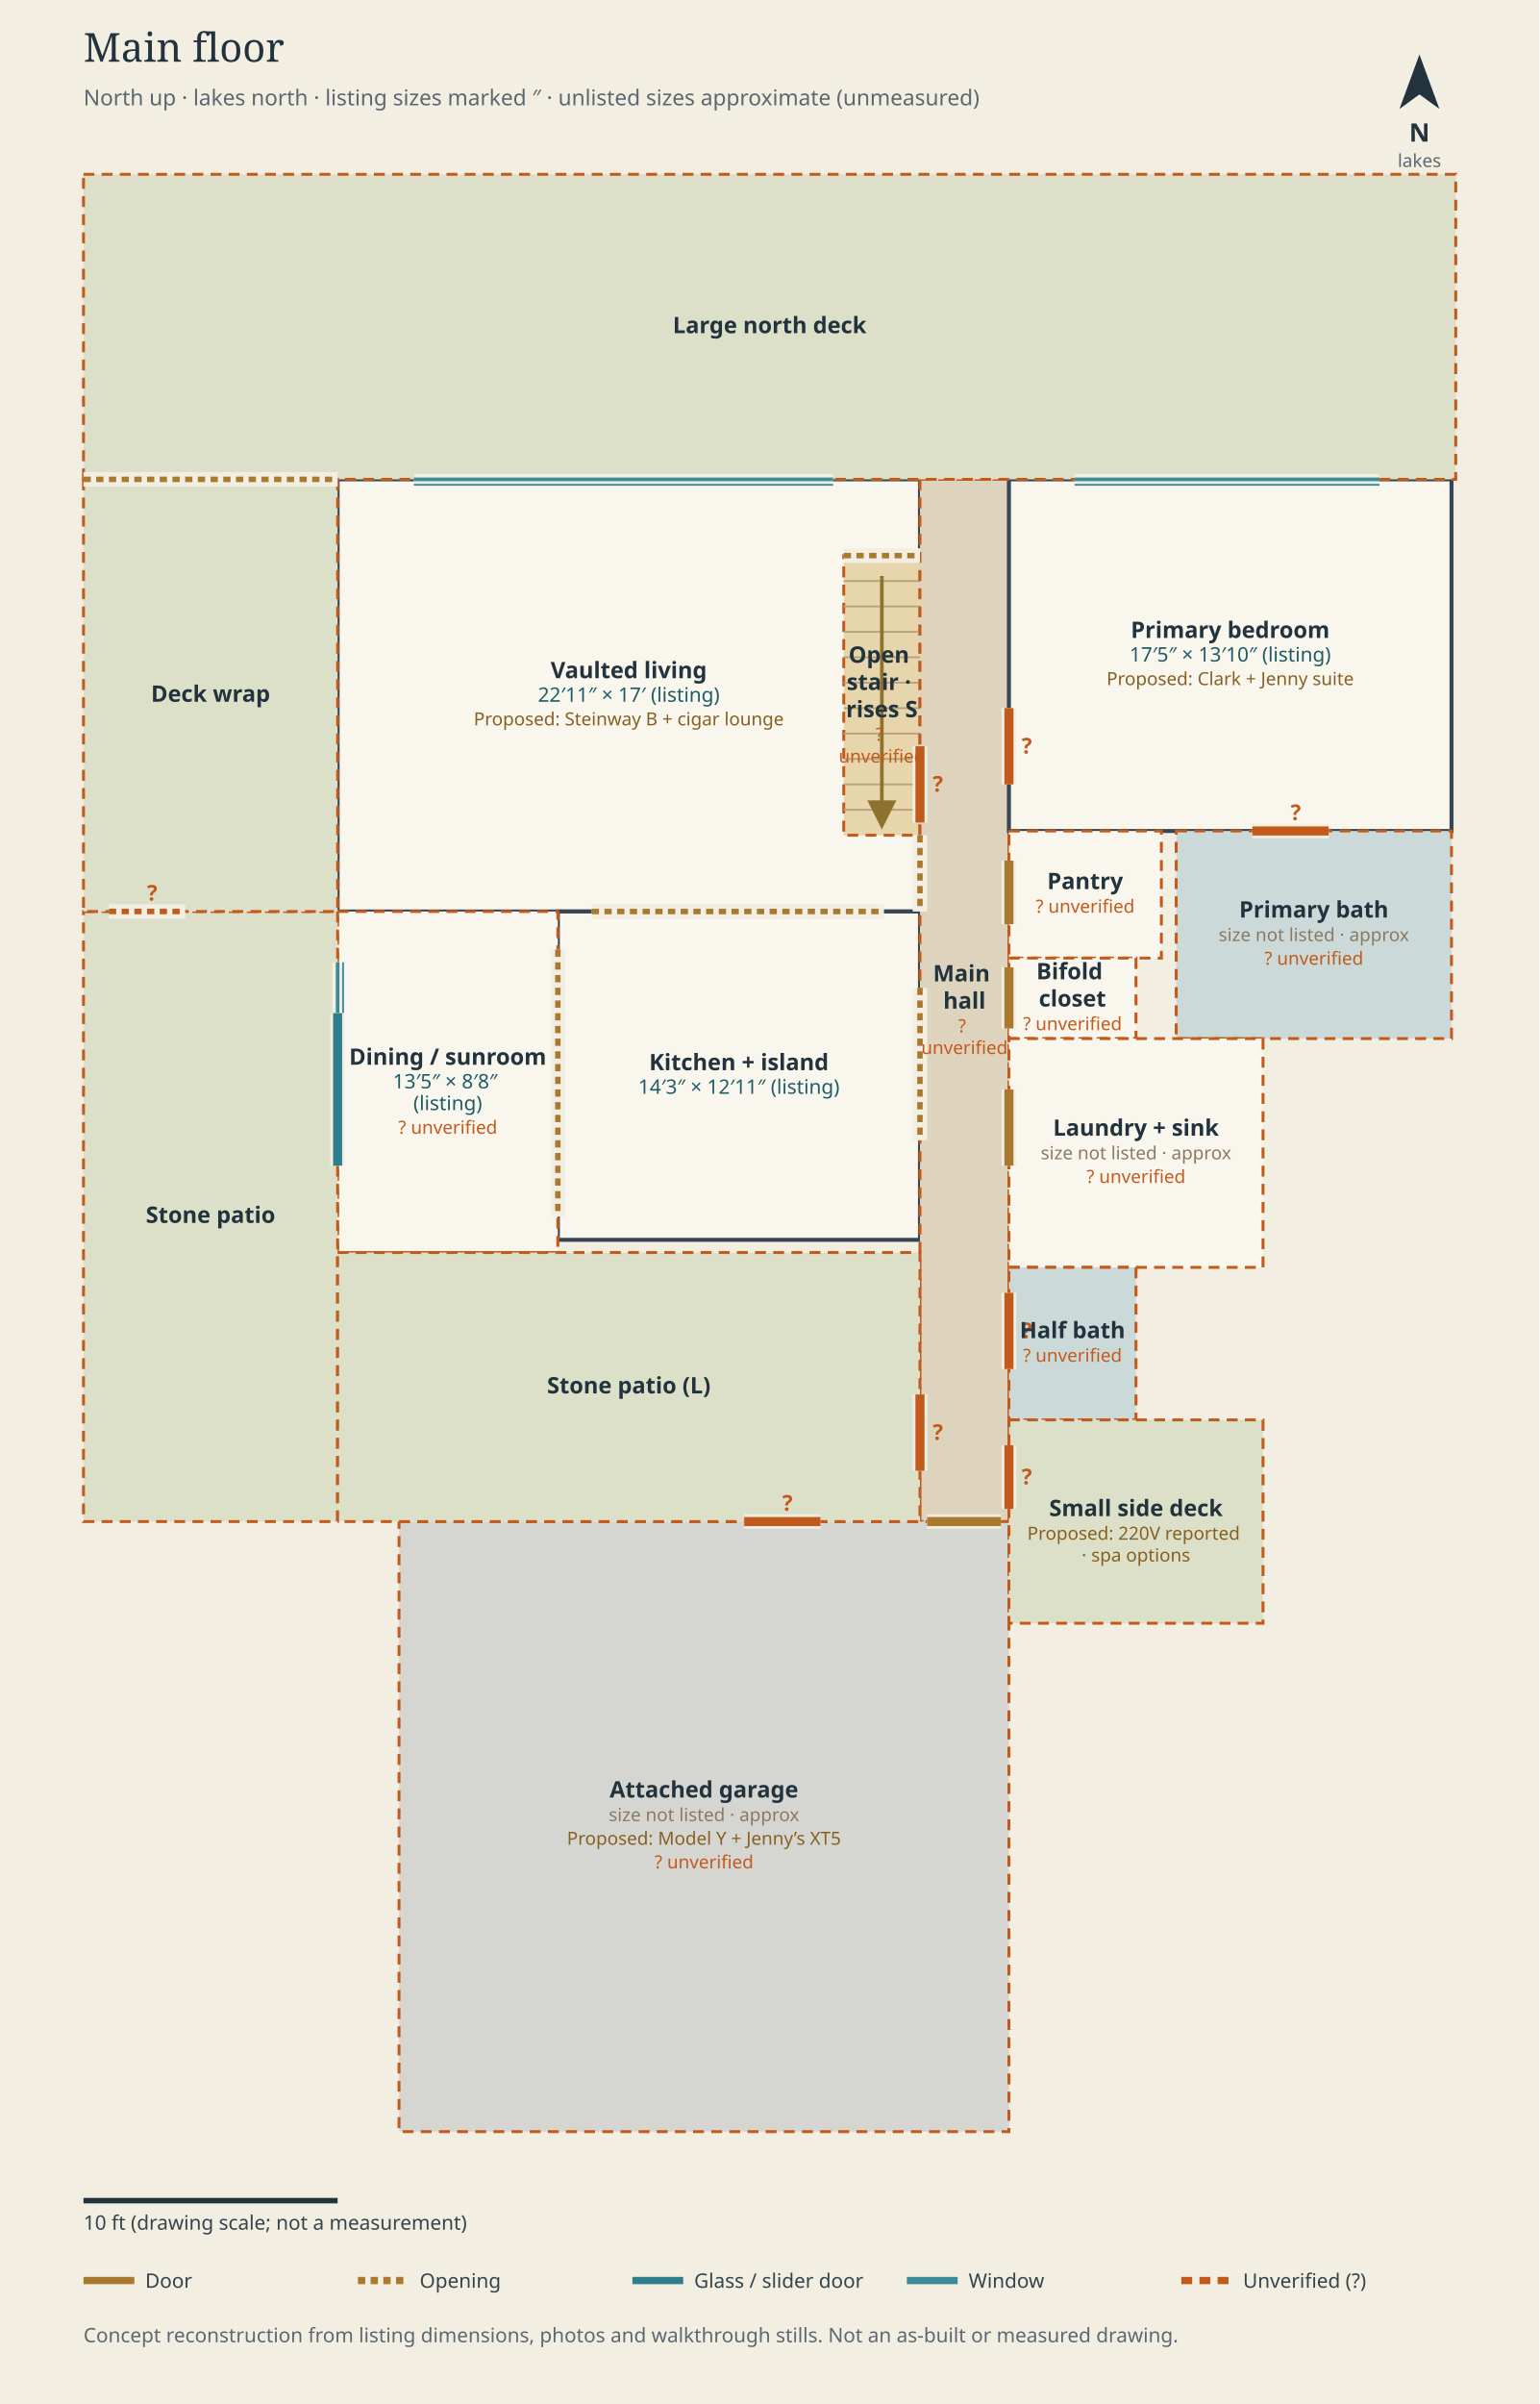
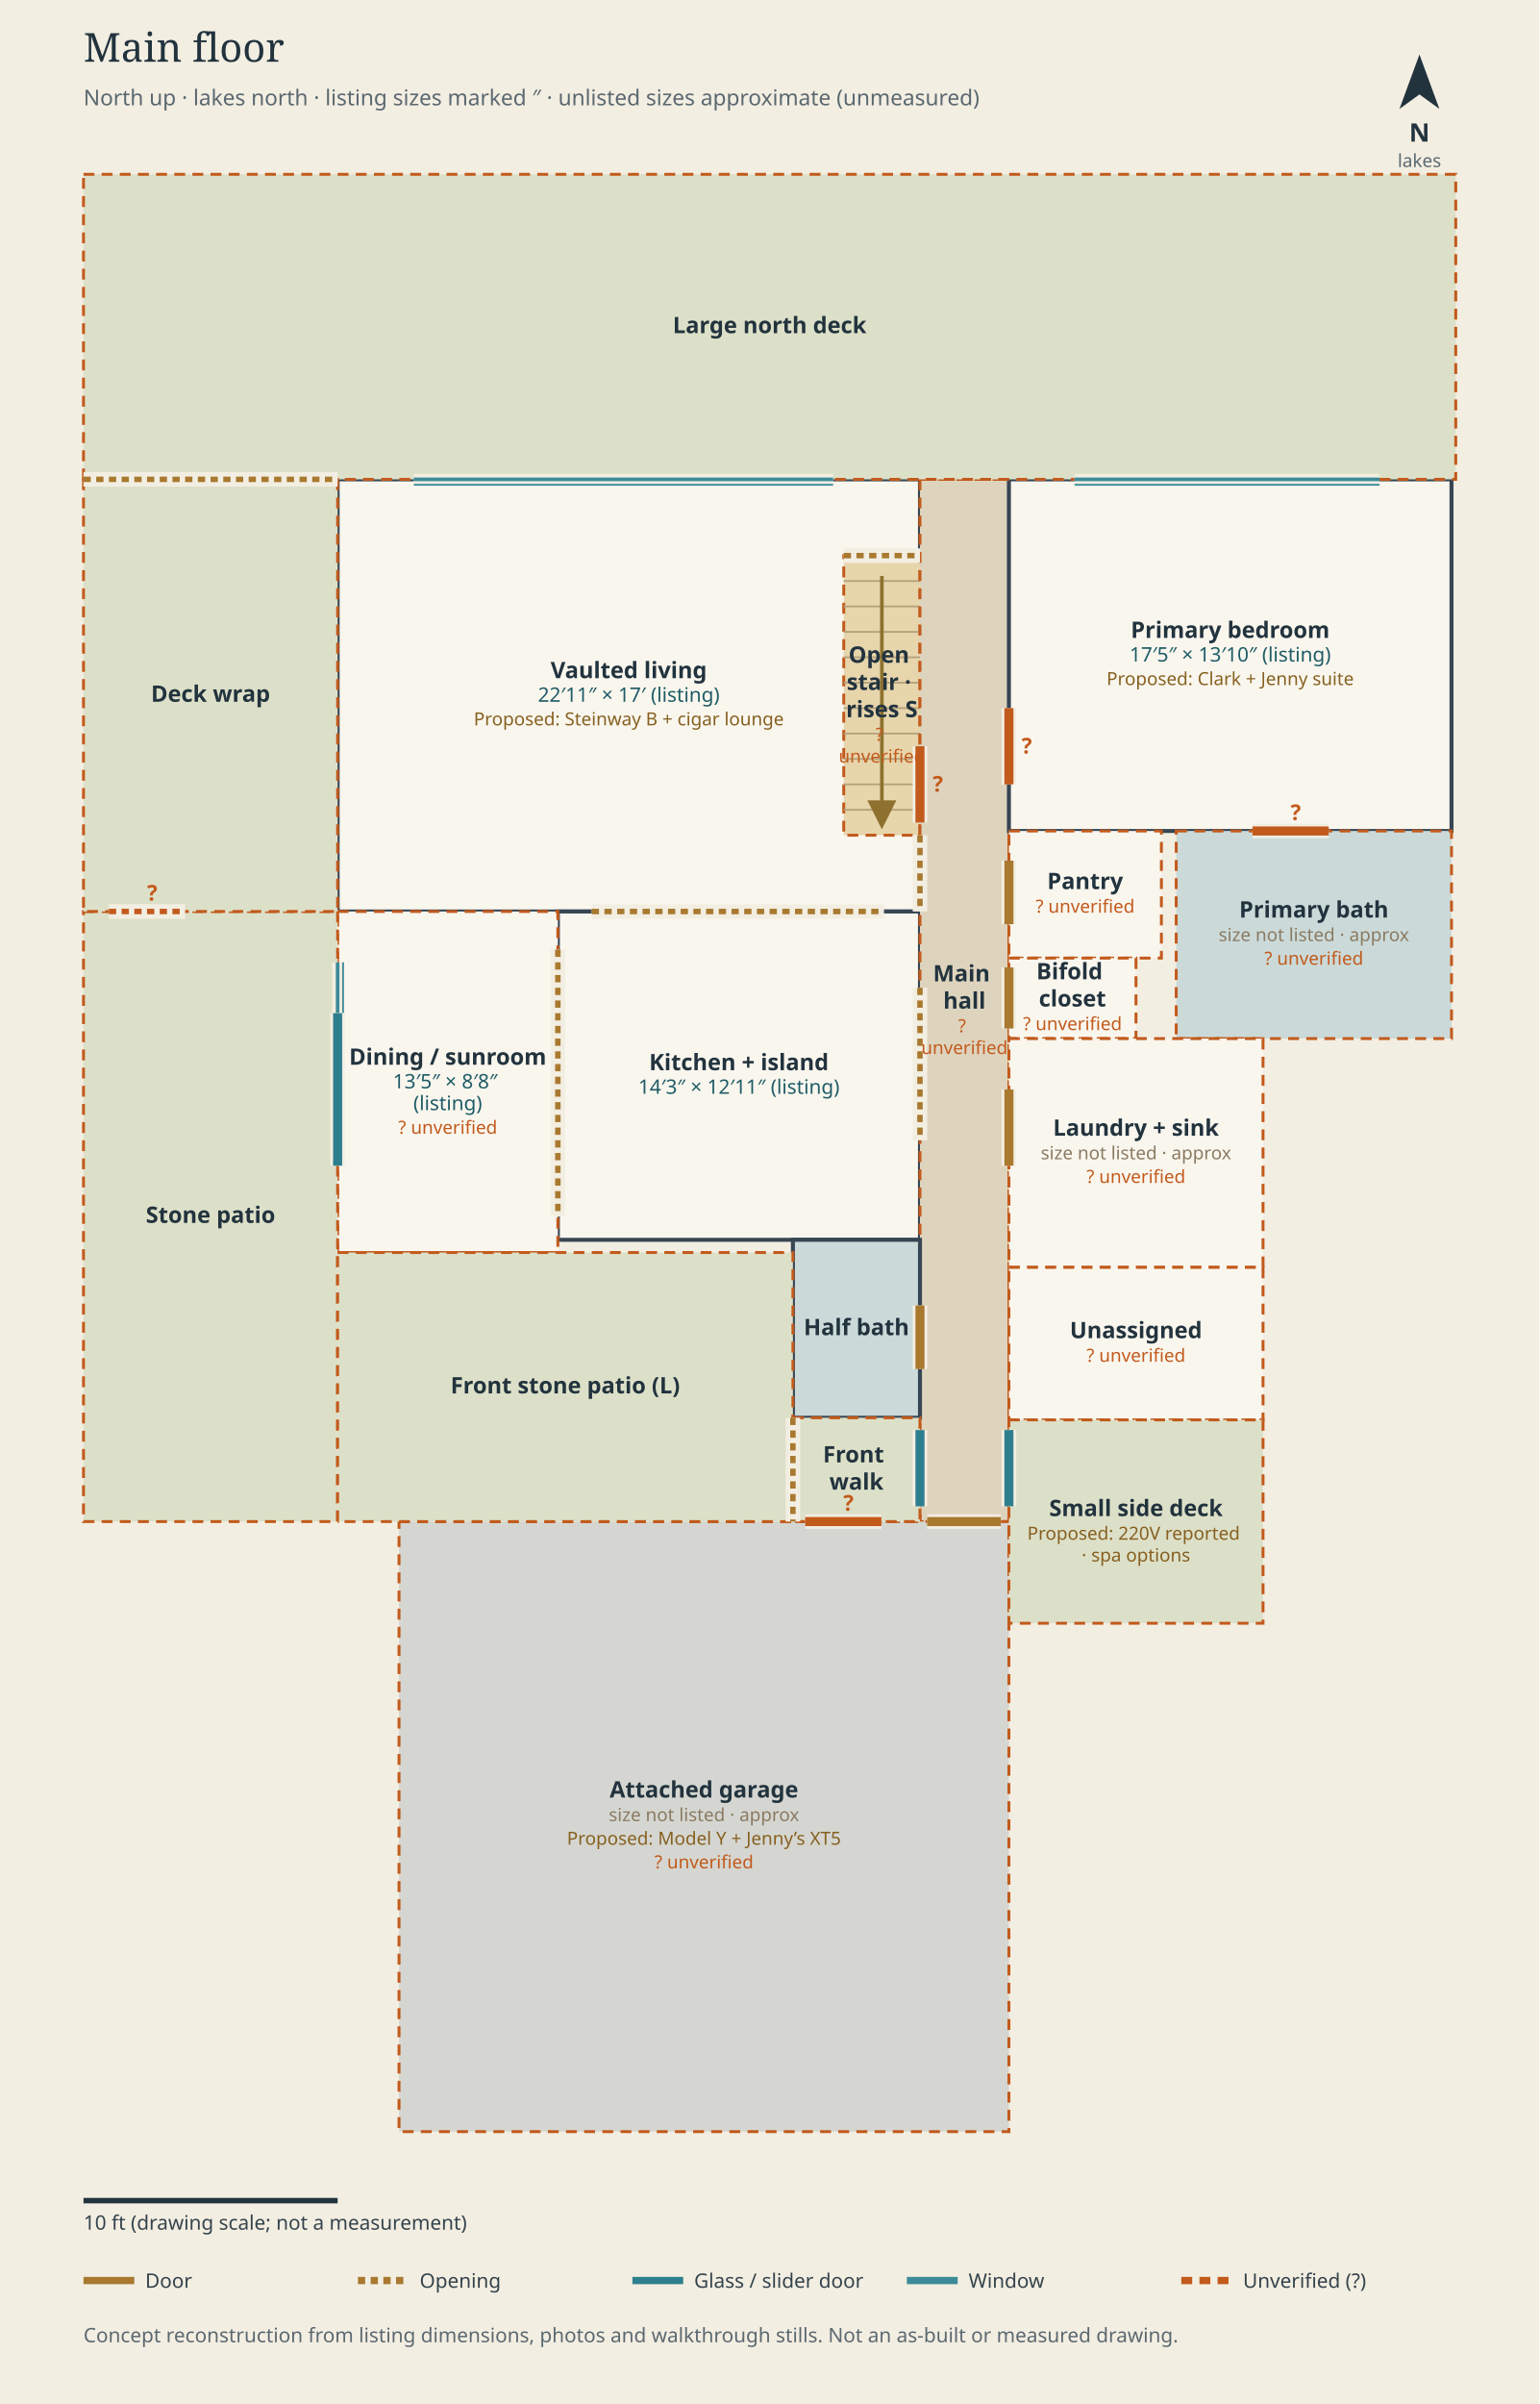
<svg xmlns="http://www.w3.org/2000/svg" role="img" aria-labelledby="title desc" viewBox="0 0 848 1324">
  <rect width="848" height="1324" fill="#f3eee2" />
  <text x="46" y="34" font-family="Georgia,serif" font-size="22" fill="#22333e">Main floor</text>
  <text x="46" y="58" font-family="system-ui,sans-serif" font-size="12" fill="#5b6870">North up · lakes north · listing sizes marked ″ · unlisted sizes approximate (unmeasured)</text>
  <g font-family="system-ui,sans-serif">
    <path d="M782 30 l-11 30 l11 -8 l11 8 z" fill="#22333e" />
    <text x="782" y="78" text-anchor="middle" font-size="14" font-weight="700" fill="#22333e">N</text>
    <text x="782" y="92" text-anchor="middle" font-size="10" fill="#5b6870">lakes</text>
  </g>
  <g>
    <rect x="186" y="264" width="320.834" height="238" fill="#f9f6ee" stroke="#374653" stroke-width="2.2" />
  </g>
  <g>
    <rect x="464.834" y="306" width="42" height="154" fill="#e7d5ac" stroke="#c25a1c" stroke-width="1.6" stroke-dasharray="6 4" />
  </g>
  <path d="M464.834 320h42" stroke="#b6a37c" stroke-width="1" />
  <path d="M464.834 334h42" stroke="#b6a37c" stroke-width="1" />
  <path d="M464.834 348h42" stroke="#b6a37c" stroke-width="1" />
  <path d="M464.834 362h42" stroke="#b6a37c" stroke-width="1" />
  <path d="M464.834 376h42" stroke="#b6a37c" stroke-width="1" />
  <path d="M464.834 390h42" stroke="#b6a37c" stroke-width="1" />
  <path d="M464.834 404h42" stroke="#b6a37c" stroke-width="1" />
  <path d="M464.834 418h42" stroke="#b6a37c" stroke-width="1" />
  <path d="M464.834 432h42" stroke="#b6a37c" stroke-width="1" />
  <path d="M464.834 446h42" stroke="#b6a37c" stroke-width="1" />
  <path d="M485.834 317.2V448.8" stroke="#8e712e" stroke-width="2" marker-end="url(#ar)" />
  <g>
    <rect x="307.334" y="502" width="199.5" height="180.834" fill="#f9f6ee" stroke="#374653" stroke-width="2.2" />
  </g>
  <g>
    <rect x="186" y="502" width="121.334" height="187.834" fill="#f9f6ee" stroke="#c25a1c" stroke-width="1.6" stroke-dasharray="6 4" />
  </g>
  <g>
    <rect x="506.834" y="264" width="49" height="574" fill="#ded4be" stroke="#c25a1c" stroke-width="1.6" stroke-dasharray="6 4" />
  </g>
  <g>
    <rect x="555.834" y="264" width="243.834" height="193.666" fill="#f9f6ee" stroke="#374653" stroke-width="2.2" />
  </g>
  <g>
    <rect x="648" y="457.666" width="151.666" height="114.334" fill="#cbdad9" stroke="#c25a1c" stroke-width="1.6" stroke-dasharray="6 4" />
  </g>
  <g>
    <rect x="555.834" y="457.666" width="84" height="70" fill="#f9f6ee" stroke="#c25a1c" stroke-width="1.6" stroke-dasharray="6 4" />
  </g>
  <g>
    <rect x="555.834" y="527.666" width="70" height="44.334" fill="#f9f6ee" stroke="#c25a1c" stroke-width="1.6" stroke-dasharray="6 4" />
  </g>
  <g>
    <rect x="555.834" y="572" width="140" height="126" fill="#f9f6ee" stroke="#c25a1c" stroke-width="1.6" stroke-dasharray="6 4" />
  </g>
  <g>
-     <rect x="555.834" y="698" width="70" height="84" fill="#cbdad9" stroke="#c25a1c" stroke-width="1.6" stroke-dasharray="6 4" />
+     <rect x="555.834" y="698" width="140" height="84" fill="#f9f6ee" stroke="#c25a1c" stroke-width="1.6" stroke-dasharray="6 4" />
+   </g>
+   <g>
+     <rect x="436.834" y="682.834" width="70" height="98" fill="#cbdad9" stroke="#374653" stroke-width="2.2" />
  </g>
  <g>
    <rect x="219.834" y="838" width="336" height="336" fill="#d5d6d1" stroke="#c25a1c" stroke-width="1.6" stroke-dasharray="6 4" />
  </g>
  <g>
    <rect x="46" y="502" width="140" height="336" fill="#dde0c8" stroke="#c25a1c" stroke-width="1.6" stroke-dasharray="6 4" />
  </g>
  <g>
-     <rect x="186" y="689.834" width="320.834" height="148.166" fill="#dde0c8" stroke="#c25a1c" stroke-width="1.6" stroke-dasharray="6 4" />
+     <rect x="186" y="689.834" width="250.834" height="148.166" fill="#dde0c8" stroke="#c25a1c" stroke-width="1.6" stroke-dasharray="6 4" />
+   </g>
+   <g>
+     <rect x="436.834" y="780.834" width="70" height="57.166" fill="#dde0c8" stroke="#c25a1c" stroke-width="1.6" stroke-dasharray="6 4" />
  </g>
  <g>
    <rect x="555.834" y="782" width="140" height="112" fill="#dde0c8" stroke="#c25a1c" stroke-width="1.6" stroke-dasharray="6 4" />
  </g>
  <g>
    <rect x="46" y="96" width="756" height="168" fill="#dde0c8" stroke="#c25a1c" stroke-width="1.6" stroke-dasharray="6 4" />
  </g>
  <g>
    <rect x="46" y="264" width="140" height="238" fill="#dde0c8" stroke="#c25a1c" stroke-width="1.6" stroke-dasharray="6 4" />
  </g>
  <defs>
    <marker id="ar" markerWidth="8" markerHeight="8" refX="4" refY="4" orient="auto">
      <path d="M0 0L8 4L0 8z" fill="#8e712e" />
    </marker>
  </defs>
  <path d="M228 264l231 0" stroke="#f3eee2" stroke-width="6" />
  <path d="M228 264l231 0" stroke="#3c8b99" stroke-width="2" />
  <path d="M228 267l231 0" stroke="#3c8b99" stroke-width="1" />
  <path d="M592 264l168 0" stroke="#f3eee2" stroke-width="6" />
  <path d="M592 264l168 0" stroke="#3c8b99" stroke-width="2" />
  <path d="M592 267l168 0" stroke="#3c8b99" stroke-width="1" />
  <path d="M186 530l0 28" stroke="#f3eee2" stroke-width="6" />
  <path d="M186 530l0 28" stroke="#3c8b99" stroke-width="2" />
  <path d="M189 530l0 28" stroke="#3c8b99" stroke-width="1" />
  <path d="M326 502l161 0" stroke="#f3eee2" stroke-width="8" />
  <path d="M326 502l161 0" stroke="#a8792f" stroke-width="3" stroke-dasharray="4 3" />
  <path d="M307.334 523l0 147" stroke="#f3eee2" stroke-width="8" />
  <path d="M307.334 523l0 147" stroke="#a8792f" stroke-width="3" stroke-dasharray="4 3" />
  <path d="M464.834 306l42 0" stroke="#f3eee2" stroke-width="8" />
  <path d="M464.834 306l42 0" stroke="#a8792f" stroke-width="3" stroke-dasharray="4 3" />
  <path d="M506.834 460l0 42" stroke="#f3eee2" stroke-width="8" />
  <path d="M506.834 460l0 42" stroke="#a8792f" stroke-width="3" stroke-dasharray="4 3" />
  <path d="M506.834 411l0 42" stroke="#f3eee2" stroke-width="8" />
  <path d="M506.834 411l0 42" stroke="#c25a1c" stroke-width="5" />
  <text x="513.834" y="436" font-family="system-ui,sans-serif" font-size="12" font-weight="700" fill="#c25a1c">?</text>
  <path d="M506.834 544l0 84" stroke="#f3eee2" stroke-width="8" />
  <path d="M506.834 544l0 84" stroke="#a8792f" stroke-width="3" stroke-dasharray="4 3" />
  <path d="M555.834 390l0 42" stroke="#f3eee2" stroke-width="8" />
  <path d="M555.834 390l0 42" stroke="#c25a1c" stroke-width="5" />
  <text x="562.834" y="415" font-family="system-ui,sans-serif" font-size="12" font-weight="700" fill="#c25a1c">?</text>
  <path d="M690 457.666l42 0" stroke="#f3eee2" stroke-width="8" />
  <path d="M690 457.666l42 0" stroke="#c25a1c" stroke-width="5" />
  <text x="711" y="451.666" font-family="system-ui,sans-serif" font-size="12" font-weight="700" fill="#c25a1c">?</text>
  <path d="M555.834 474l0 35" stroke="#f3eee2" stroke-width="8" />
  <path d="M555.834 474l0 35" stroke="#a8792f" stroke-width="5" />
  <path d="M555.834 532.8l0 33.6" stroke="#f3eee2" stroke-width="8" />
  <path d="M555.834 532.8l0 33.6" stroke="#a8792f" stroke-width="5" />
  <path d="M555.834 600l0 42" stroke="#f3eee2" stroke-width="8" />
  <path d="M555.834 600l0 42" stroke="#a8792f" stroke-width="5" />
-   <path d="M555.834 712l0 42" stroke="#f3eee2" stroke-width="8" />
-   <path d="M555.834 712l0 42" stroke="#c25a1c" stroke-width="5" />
-   <text x="562.834" y="737" font-family="system-ui,sans-serif" font-size="12" font-weight="700" fill="#c25a1c">?</text>
+   <path d="M506.834 719l0 35" stroke="#f3eee2" stroke-width="8" />
+   <path d="M506.834 719l0 35" stroke="#a8792f" stroke-width="5" />
  <path d="M510.8 838l40.6 0" stroke="#f3eee2" stroke-width="8" />
  <path d="M510.8 838l40.6 0" stroke="#a8792f" stroke-width="5" />
  <path d="M186 558l0 84" stroke="#f3eee2" stroke-width="8" />
  <path d="M186 558l0 84" stroke="#2e7f8e" stroke-width="5" />
-   <path d="M506.834 768l0 42" stroke="#f3eee2" stroke-width="8" />
-   <path d="M506.834 768l0 42" stroke="#c25a1c" stroke-width="5" />
-   <text x="513.834" y="793" font-family="system-ui,sans-serif" font-size="12" font-weight="700" fill="#c25a1c">?</text>
-   <path d="M410 838l42 0" stroke="#f3eee2" stroke-width="8" />
-   <path d="M410 838l42 0" stroke="#c25a1c" stroke-width="5" />
-   <text x="431" y="832" font-family="system-ui,sans-serif" font-size="12" font-weight="700" fill="#c25a1c">?</text>
-   <path d="M555.834 796l0 35" stroke="#f3eee2" stroke-width="8" />
-   <path d="M555.834 796l0 35" stroke="#c25a1c" stroke-width="5" />
-   <text x="562.834" y="817.5" font-family="system-ui,sans-serif" font-size="12" font-weight="700" fill="#c25a1c">?</text>
+   <path d="M506.834 787.6l0 42" stroke="#f3eee2" stroke-width="8" />
+   <path d="M506.834 787.6l0 42" stroke="#2e7f8e" stroke-width="5" />
+   <path d="M443.6 838l42 0" stroke="#f3eee2" stroke-width="8" />
+   <path d="M443.6 838l42 0" stroke="#c25a1c" stroke-width="5" />
+   <text x="464.6" y="832" font-family="system-ui,sans-serif" font-size="12" font-weight="700" fill="#c25a1c">?</text>
+   <path d="M555.834 787.6l0 42" stroke="#f3eee2" stroke-width="8" />
+   <path d="M555.834 787.6l0 42" stroke="#2e7f8e" stroke-width="5" />
  <path d="M46 264l140 0" stroke="#f3eee2" stroke-width="8" />
  <path d="M46 264l140 0" stroke="#a8792f" stroke-width="3" stroke-dasharray="4 3" />
  <path d="M60 502l42 0" stroke="#f3eee2" stroke-width="8" />
  <path d="M60 502l42 0" stroke="#c25a1c" stroke-width="3" stroke-dasharray="4 3" />
  <text x="81" y="496" font-family="system-ui,sans-serif" font-size="12" font-weight="700" fill="#c25a1c">?</text>
+   <path d="M436.834 780.834l0 57.166" stroke="#f3eee2" stroke-width="8" />
+   <path d="M436.834 780.834l0 57.166" stroke="#a8792f" stroke-width="3" stroke-dasharray="4 3" />
  <text x="346.417" y="373.5" text-anchor="middle" fill="#22333e" font-family="system-ui,sans-serif" font-size="12.5" font-weight="600">
    <tspan x="346.417" dy="0">Vaulted living</tspan>
  </text>
  <text x="346.417" y="386.5" text-anchor="middle" fill="#1f5c66" font-family="system-ui,sans-serif" font-size="11">
    <tspan x="346.417" dy="0">22′11″ × 17′ (listing)</tspan>
  </text>
  <text x="346.417" y="399.5" text-anchor="middle" fill="#866020" font-family="system-ui,sans-serif" font-size="10">
    <tspan x="346.417" dy="0">Proposed: Steinway B + cigar lounge</tspan>
  </text>
  <text x="485.834" y="365" text-anchor="middle" fill="#22333e" font-family="system-ui,sans-serif" font-size="12.5" font-weight="600">
    <tspan x="485.834" dy="0">Open</tspan>
    <tspan x="485.834" dy="15">stair ·</tspan>
    <tspan x="485.834" dy="15">rises S</tspan>
  </text>
  <text x="485.834" y="408" text-anchor="middle" fill="#c25a1c" font-family="system-ui,sans-serif" font-size="10">
    <tspan x="485.834" dy="0">?</tspan>
    <tspan x="485.834" dy="12">unverified</tspan>
  </text>
  <text x="407.084" y="589.417" text-anchor="middle" fill="#22333e" font-family="system-ui,sans-serif" font-size="12.5" font-weight="600">
    <tspan x="407.084" dy="0">Kitchen + island</tspan>
  </text>
  <text x="407.084" y="602.417" text-anchor="middle" fill="#1f5c66" font-family="system-ui,sans-serif" font-size="11">
    <tspan x="407.084" dy="0">14′3″ × 12′11″ (listing)</tspan>
  </text>
  <text x="246.667" y="586.417" text-anchor="middle" fill="#22333e" font-family="system-ui,sans-serif" font-size="12.5" font-weight="600">
    <tspan x="246.667" dy="0">Dining / sunroom</tspan>
  </text>
  <text x="246.667" y="599.417" text-anchor="middle" fill="#1f5c66" font-family="system-ui,sans-serif" font-size="11">
    <tspan x="246.667" dy="0">13′5″ × 8′8″</tspan>
    <tspan x="246.667" dy="12">(listing)</tspan>
  </text>
  <text x="246.667" y="624.417" text-anchor="middle" fill="#c25a1c" font-family="system-ui,sans-serif" font-size="10">
    <tspan x="246.667" dy="0">? unverified</tspan>
  </text>
  <text x="531.334" y="540.5" text-anchor="middle" fill="#22333e" font-family="system-ui,sans-serif" font-size="12.5" font-weight="600">
    <tspan x="531.334" dy="0">Main</tspan>
    <tspan x="531.334" dy="15">hall</tspan>
  </text>
  <text x="531.334" y="568.5" text-anchor="middle" fill="#c25a1c" font-family="system-ui,sans-serif" font-size="10">
    <tspan x="531.334" dy="0">?</tspan>
    <tspan x="531.334" dy="12">unverified</tspan>
  </text>
  <text x="677.751" y="351.333" text-anchor="middle" fill="#22333e" font-family="system-ui,sans-serif" font-size="12.5" font-weight="600">
    <tspan x="677.751" dy="0">Primary bedroom</tspan>
  </text>
  <text x="677.751" y="364.333" text-anchor="middle" fill="#1f5c66" font-family="system-ui,sans-serif" font-size="11">
    <tspan x="677.751" dy="0">17′5″ × 13′10″ (listing)</tspan>
  </text>
  <text x="677.751" y="377.333" text-anchor="middle" fill="#866020" font-family="system-ui,sans-serif" font-size="10">
    <tspan x="677.751" dy="0">Proposed: Clark + Jenny suite</tspan>
  </text>
  <text x="723.833" y="505.333" text-anchor="middle" fill="#22333e" font-family="system-ui,sans-serif" font-size="12.5" font-weight="600">
    <tspan x="723.833" dy="0">Primary bath</tspan>
  </text>
  <text x="723.833" y="518.333" text-anchor="middle" fill="#8a7a62" font-family="system-ui,sans-serif" font-size="10">
    <tspan x="723.833" dy="0">size not listed · approx</tspan>
  </text>
  <text x="723.833" y="531.333" text-anchor="middle" fill="#c25a1c" font-family="system-ui,sans-serif" font-size="10">
    <tspan x="723.833" dy="0">? unverified</tspan>
  </text>
  <text x="597.834" y="489.666" text-anchor="middle" fill="#22333e" font-family="system-ui,sans-serif" font-size="12.5" font-weight="600">
    <tspan x="597.834" dy="0">Pantry</tspan>
  </text>
  <text x="597.834" y="502.666" text-anchor="middle" fill="#c25a1c" font-family="system-ui,sans-serif" font-size="10">
    <tspan x="597.834" dy="0">? unverified</tspan>
  </text>
  <text x="590.834" y="539.333" text-anchor="middle" fill="#22333e" font-family="system-ui,sans-serif" font-size="12.5" font-weight="600">
    <tspan x="590.834" dy="0">Bifold</tspan>
    <tspan x="590.834" dy="15">closet</tspan>
  </text>
  <text x="590.834" y="567.333" text-anchor="middle" fill="#c25a1c" font-family="system-ui,sans-serif" font-size="10">
    <tspan x="590.834" dy="0">? unverified</tspan>
  </text>
  <text x="625.834" y="625.5" text-anchor="middle" fill="#22333e" font-family="system-ui,sans-serif" font-size="12.5" font-weight="600">
    <tspan x="625.834" dy="0">Laundry + sink</tspan>
  </text>
  <text x="625.834" y="638.5" text-anchor="middle" fill="#8a7a62" font-family="system-ui,sans-serif" font-size="10">
    <tspan x="625.834" dy="0">size not listed · approx</tspan>
  </text>
  <text x="625.834" y="651.5" text-anchor="middle" fill="#c25a1c" font-family="system-ui,sans-serif" font-size="10">
    <tspan x="625.834" dy="0">? unverified</tspan>
  </text>
-   <text x="590.834" y="737" text-anchor="middle" fill="#22333e" font-family="system-ui,sans-serif" font-size="12.5" font-weight="600">
-     <tspan x="590.834" dy="0">Half bath</tspan>
-   </text>
-   <text x="590.834" y="750" text-anchor="middle" fill="#c25a1c" font-family="system-ui,sans-serif" font-size="10">
-     <tspan x="590.834" dy="0">? unverified</tspan>
+   <text x="625.834" y="737" text-anchor="middle" fill="#22333e" font-family="system-ui,sans-serif" font-size="12.5" font-weight="600">
+     <tspan x="625.834" dy="0">Unassigned</tspan>
+   </text>
+   <text x="625.834" y="750" text-anchor="middle" fill="#c25a1c" font-family="system-ui,sans-serif" font-size="10">
+     <tspan x="625.834" dy="0">? unverified</tspan>
+   </text>
+   <text x="471.834" y="735.334" text-anchor="middle" fill="#22333e" font-family="system-ui,sans-serif" font-size="12.5" font-weight="600">
+     <tspan x="471.834" dy="0">Half bath</tspan>
  </text>
  <text x="387.834" y="990" text-anchor="middle" fill="#22333e" font-family="system-ui,sans-serif" font-size="12.5" font-weight="600">
    <tspan x="387.834" dy="0">Attached garage</tspan>
  </text>
  <text x="387.834" y="1003" text-anchor="middle" fill="#8a7a62" font-family="system-ui,sans-serif" font-size="10">
    <tspan x="387.834" dy="0">size not listed · approx</tspan>
  </text>
  <text x="387.834" y="1016" text-anchor="middle" fill="#866020" font-family="system-ui,sans-serif" font-size="10">
    <tspan x="387.834" dy="0">Proposed: Model Y + Jenny’s XT5</tspan>
  </text>
  <text x="387.834" y="1029" text-anchor="middle" fill="#c25a1c" font-family="system-ui,sans-serif" font-size="10">
    <tspan x="387.834" dy="0">? unverified</tspan>
  </text>
  <text x="116" y="673.5" text-anchor="middle" fill="#22333e" font-family="system-ui,sans-serif" font-size="12.5" font-weight="600">
    <tspan x="116" dy="0">Stone patio</tspan>
  </text>
-   <text x="346.417" y="767.417" text-anchor="middle" fill="#22333e" font-family="system-ui,sans-serif" font-size="12.5" font-weight="600">
-     <tspan x="346.417" dy="0">Stone patio (L)</tspan>
+   <text x="311.417" y="767.417" text-anchor="middle" fill="#22333e" font-family="system-ui,sans-serif" font-size="12.5" font-weight="600">
+     <tspan x="311.417" dy="0">Front stone patio (L)</tspan>
+   </text>
+   <text x="471.834" y="805.417" text-anchor="middle" fill="#22333e" font-family="system-ui,sans-serif" font-size="12.5" font-weight="600">
+     <tspan x="471.834" dy="0">Front</tspan>
+     <tspan x="471.834" dy="15">walk</tspan>
  </text>
  <text x="625.834" y="835" text-anchor="middle" fill="#22333e" font-family="system-ui,sans-serif" font-size="12.5" font-weight="600">
    <tspan x="625.834" dy="0">Small side deck</tspan>
  </text>
  <text x="625.834" y="848" text-anchor="middle" fill="#866020" font-family="system-ui,sans-serif" font-size="10">
    <tspan x="625.834" dy="0">Proposed: 220V reported</tspan>
    <tspan x="625.834" dy="12">· spa options</tspan>
  </text>
  <text x="424" y="183.5" text-anchor="middle" fill="#22333e" font-family="system-ui,sans-serif" font-size="12.5" font-weight="600">
    <tspan x="424" dy="0">Large north deck</tspan>
  </text>
  <text x="116" y="386.5" text-anchor="middle" fill="#22333e" font-family="system-ui,sans-serif" font-size="12.5" font-weight="600">
    <tspan x="116" dy="0">Deck wrap</tspan>
  </text>
  <g font-family="system-ui,sans-serif" font-size="11" fill="#34434c">
    <path d="M46 1212h140" stroke="#22333e" stroke-width="3" />
    <text x="46" y="1228">10 ft (drawing scale; not a measurement)</text>
    <path d="M46 1256h28" stroke="#a8792f" stroke-width="4" />
    <text x="80" y="1260">Door</text>
    <path d="M197.2 1256h28" stroke="#a8792f" stroke-width="4" stroke-dasharray="4 3" />
    <text x="231.2" y="1260">Opening</text>
    <path d="M348.4 1256h28" stroke="#2e7f8e" stroke-width="4" />
    <text x="382.4" y="1260">Glass / slider door</text>
    <path d="M499.6 1256h28" stroke="#3c8b99" stroke-width="4" />
    <text x="533.6" y="1260">Window</text>
    <path d="M650.8 1256h28" stroke="#c25a1c" stroke-width="4" stroke-dasharray="6 4" />
    <text x="684.8" y="1260">Unverified (?)</text>
    <text x="46" y="1290" fill="#5b6870">Concept reconstruction from listing dimensions, photos and walkthrough stills. Not an as-built or measured drawing.</text>
  </g>
</svg>
